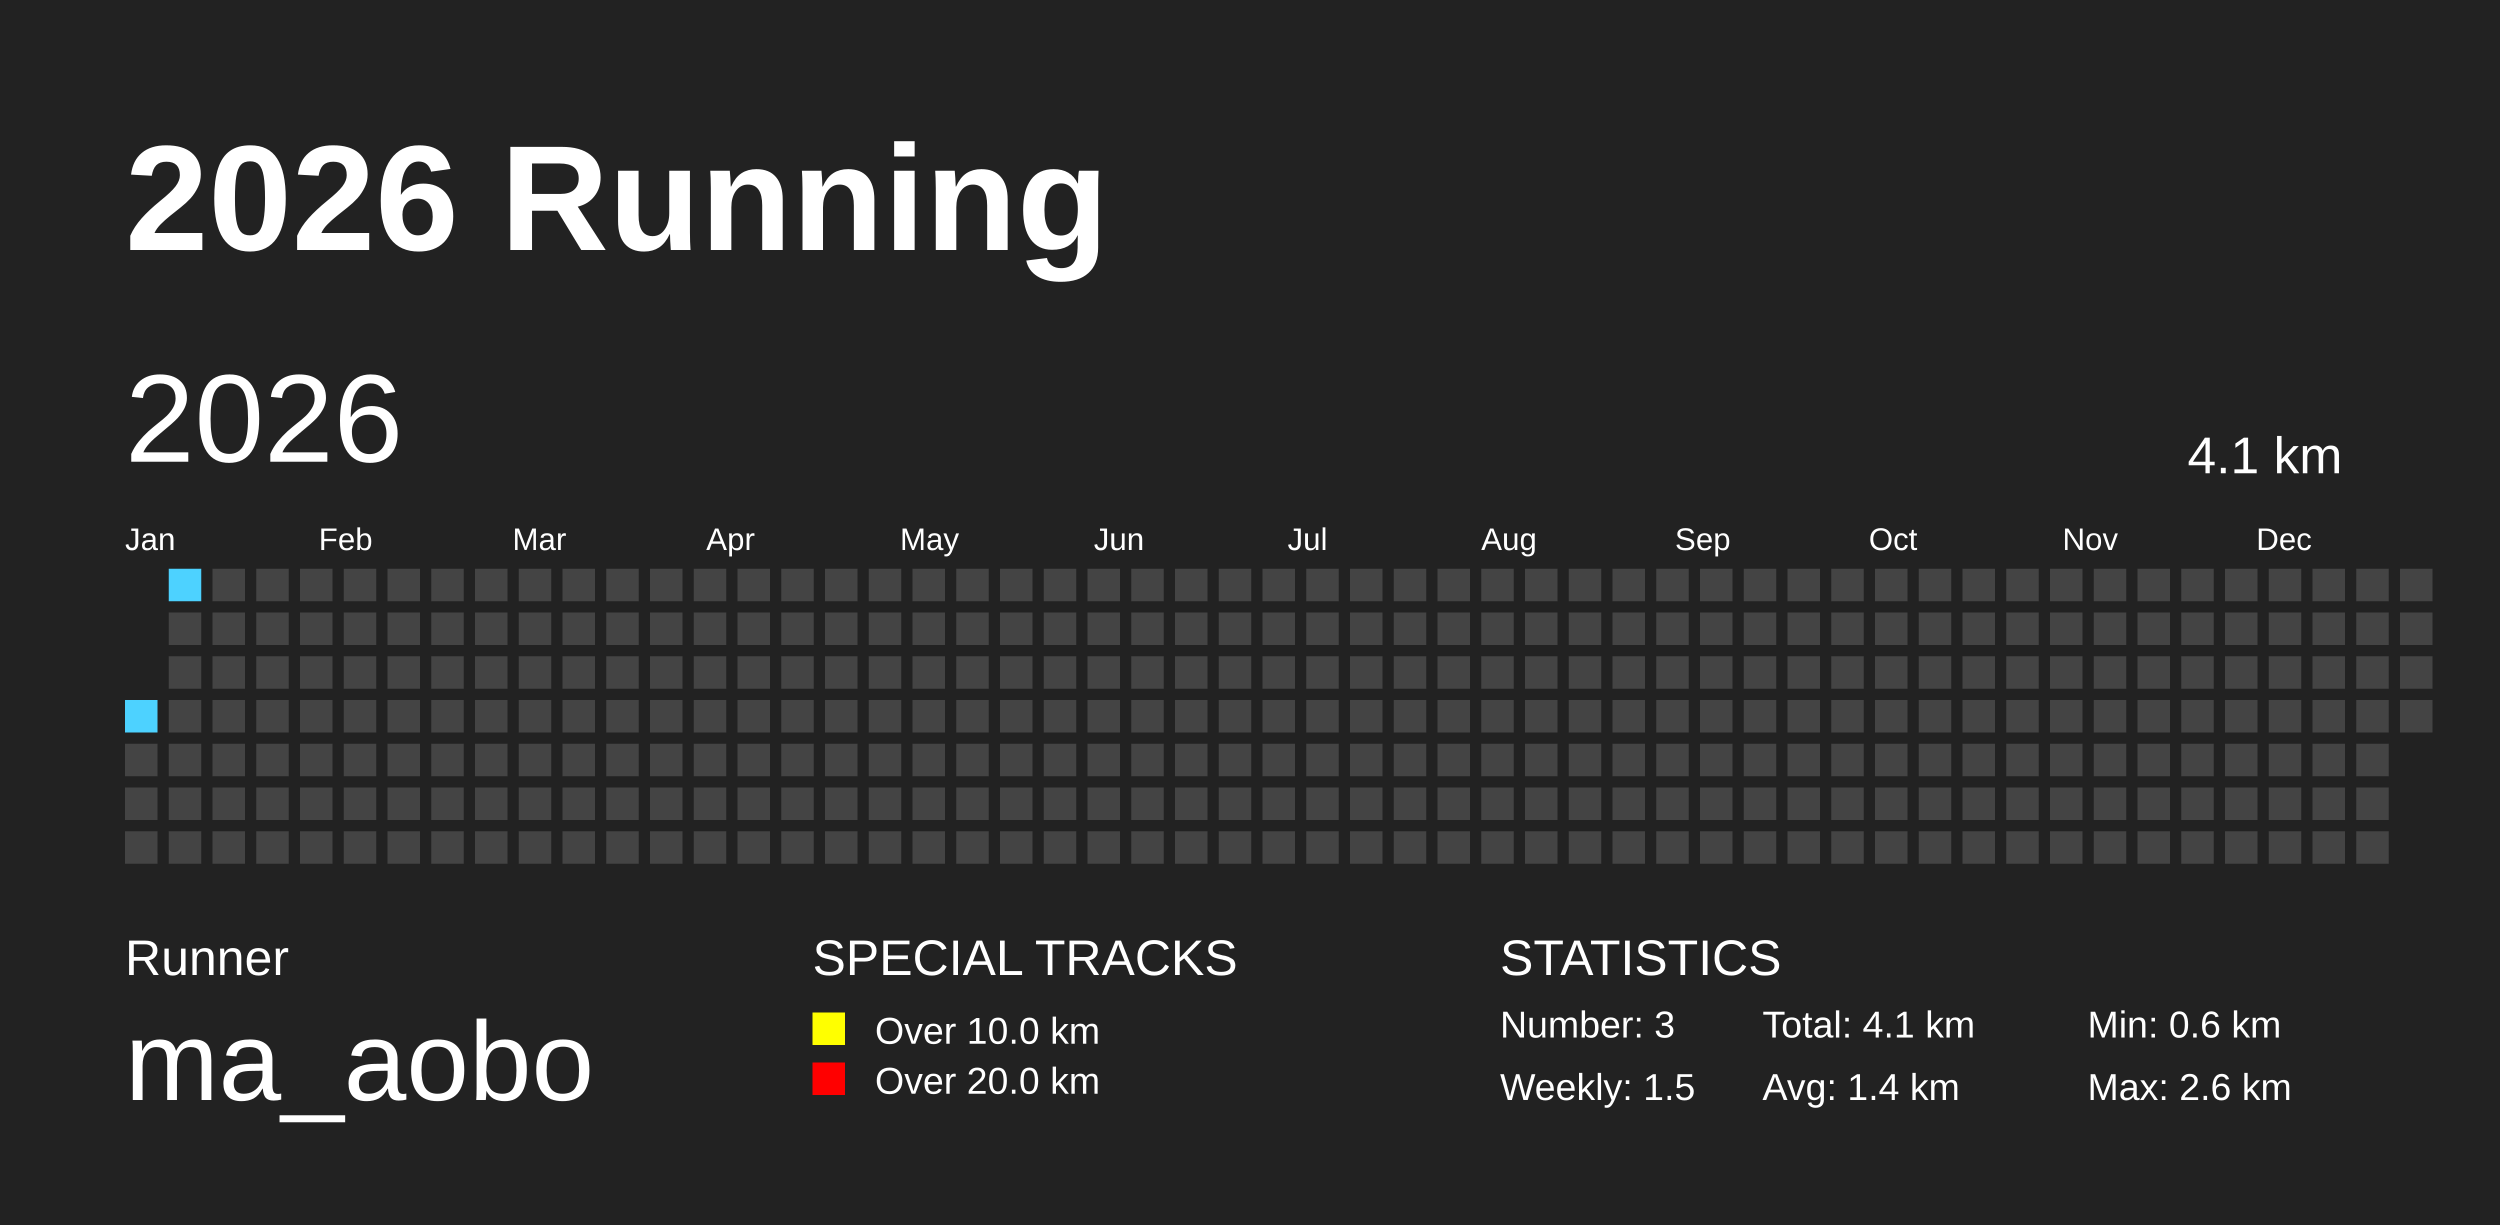
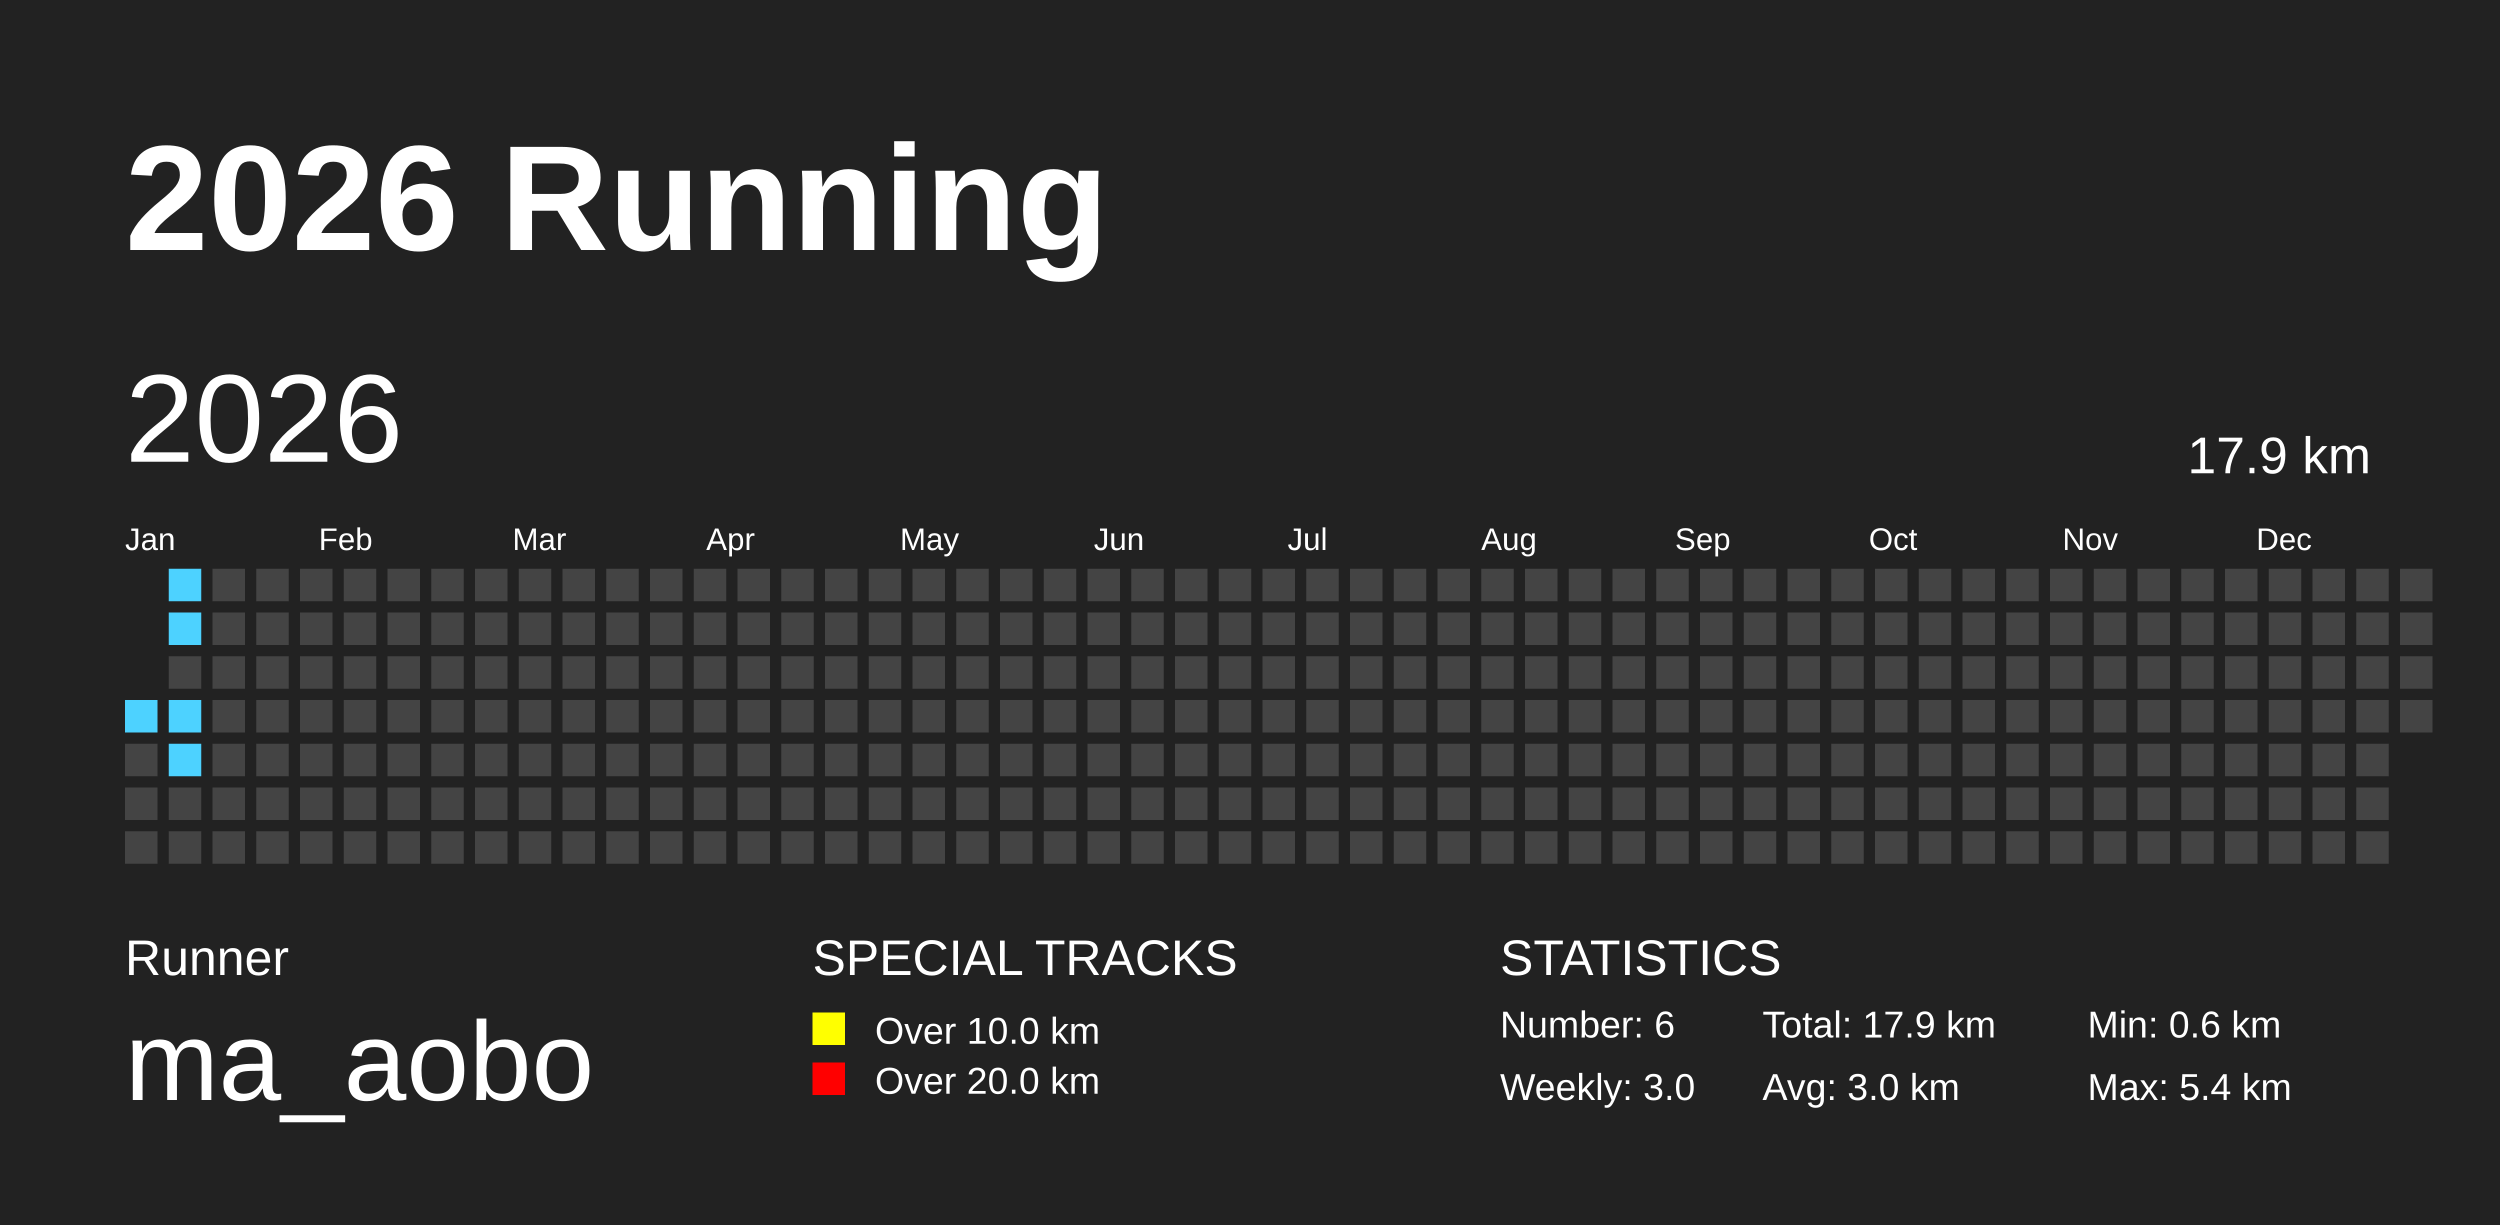
<svg xmlns="http://www.w3.org/2000/svg" baseProfile="full" height="98mm" version="1.1" viewBox="0,0,200,98" width="200mm">
  <defs />
  <rect fill="#222222" height="98" width="200" x="0" y="0" />
  <text fill="#FFFFFF" style="font-size:12px; font-family:Arial; font-weight:bold;" x="10" y="20">2026 Running</text>
  <text fill="#FFFFFF" style="font-size:4px; font-family:Arial" x="10" y="78">Runner</text>
  <text fill="#FFFFFF" style="font-size:9px; font-family:Arial" x="10" y="88">ma_aobo</text>
  <text fill="#FFFFFF" style="font-size:4px; font-family:Arial" x="65" y="78">SPECIAL TRACKS</text>
  <rect fill="yellow" height="2.6" width="2.6" x="65" y="81" />
  <text fill="#FFFFFF" style="font-size:3px; font-family:Arial" x="70" y="83.5">Over 10.0 km</text>
  <rect fill="red" height="2.6" width="2.6" x="65" y="85" />
  <text fill="#FFFFFF" style="font-size:3px; font-family:Arial" x="70" y="87.5">Over 20.0 km</text>
  <text fill="#FFFFFF" style="font-size:4px; font-family:Arial" x="120" y="78">STATISTICS</text>
-   <text fill="#FFFFFF" style="font-size:3px; font-family:Arial" x="120" y="83">Number: 3</text>
-   <text fill="#FFFFFF" style="font-size:3px; font-family:Arial" x="120" y="88">Weekly: 1.5</text>
-   <text fill="#FFFFFF" style="font-size:3px; font-family:Arial" x="141" y="83">Total: 4.1 km</text>
-   <text fill="#FFFFFF" style="font-size:3px; font-family:Arial" x="141" y="88">Avg: 1.4 km</text>
+   <text fill="#FFFFFF" style="font-size:3px; font-family:Arial" x="120" y="83">Number: 6</text>
+   <text fill="#FFFFFF" style="font-size:3px; font-family:Arial" x="120" y="88">Weekly: 3.0</text>
+   <text fill="#FFFFFF" style="font-size:3px; font-family:Arial" x="141" y="83">Total: 17.9 km</text>
+   <text fill="#FFFFFF" style="font-size:3px; font-family:Arial" x="141" y="88">Avg: 3.0 km</text>
  <text fill="#FFFFFF" style="font-size:3px; font-family:Arial" x="167" y="83">Min: 0.6 km</text>
-   <text fill="#FFFFFF" style="font-size:3px; font-family:Arial" x="167" y="88">Max: 2.6 km</text>
+   <text fill="#FFFFFF" style="font-size:3px; font-family:Arial" x="167" y="88">Max: 5.4 km</text>
  <text dominant-baseline="hanging" fill="#FFFFFF" style="font-size:10.0px; font-family:Arial;" x="10" y="30">2026</text>
-   <text dominant-baseline="hanging" fill="#FFFFFF" style="font-size:4.125px; font-family:Arial;" x="175" y="35">4.1 km</text>
+   <text dominant-baseline="hanging" fill="#FFFFFF" style="font-size:4.125px; font-family:Arial;" x="175" y="35">17.9 km</text>
  <text fill="#FFFFFF" style="font-size:2.5px; font-family:Arial" x="10.0" y="44">Jan</text>
  <text fill="#FFFFFF" style="font-size:2.5px; font-family:Arial" x="25.5" y="44">Feb</text>
  <text fill="#FFFFFF" style="font-size:2.5px; font-family:Arial" x="41.0" y="44">Mar</text>
  <text fill="#FFFFFF" style="font-size:2.5px; font-family:Arial" x="56.5" y="44">Apr</text>
  <text fill="#FFFFFF" style="font-size:2.5px; font-family:Arial" x="72.0" y="44">May</text>
  <text fill="#FFFFFF" style="font-size:2.5px; font-family:Arial" x="87.5" y="44">Jun</text>
  <text fill="#FFFFFF" style="font-size:2.5px; font-family:Arial" x="103.0" y="44">Jul</text>
  <text fill="#FFFFFF" style="font-size:2.5px; font-family:Arial" x="118.5" y="44">Aug</text>
  <text fill="#FFFFFF" style="font-size:2.5px; font-family:Arial" x="134.0" y="44">Sep</text>
  <text fill="#FFFFFF" style="font-size:2.5px; font-family:Arial" x="149.5" y="44">Oct</text>
  <text fill="#FFFFFF" style="font-size:2.5px; font-family:Arial" x="165.0" y="44">Nov</text>
  <text fill="#FFFFFF" style="font-size:2.5px; font-family:Arial" x="180.5" y="44">Dec</text>
  <rect fill="#4DD2FF" height="2.6" width="2.6" x="10.0" y="56.0" />
  <rect fill="#444444" height="2.6" width="2.6" x="10.0" y="59.5" />
  <rect fill="#444444" height="2.6" width="2.6" x="10.0" y="63.0" />
  <rect fill="#444444" height="2.6" width="2.6" x="10.0" y="66.5" />
  <rect fill="#4DD2FF" height="2.6" width="2.6" x="13.5" y="45.5" />
-   <rect fill="#444444" height="2.6" width="2.6" x="13.5" y="49.0" />
+   <rect fill="#4DD2FF" height="2.6" width="2.6" x="13.5" y="49.0" />
  <rect fill="#444444" height="2.6" width="2.6" x="13.5" y="52.5" />
-   <rect fill="#444444" height="2.6" width="2.6" x="13.5" y="56.0" />
-   <rect fill="#444444" height="2.6" width="2.6" x="13.5" y="59.5" />
+   <rect fill="#4DD2FF" height="2.6" width="2.6" x="13.5" y="56.0" />
+   <rect fill="#4DD2FF" height="2.6" width="2.6" x="13.5" y="59.5" />
  <rect fill="#444444" height="2.6" width="2.6" x="13.5" y="63.0" />
  <rect fill="#444444" height="2.6" width="2.6" x="13.5" y="66.5" />
  <rect fill="#444444" height="2.6" width="2.6" x="17.0" y="45.5" />
  <rect fill="#444444" height="2.6" width="2.6" x="17.0" y="49.0" />
  <rect fill="#444444" height="2.6" width="2.6" x="17.0" y="52.5" />
  <rect fill="#444444" height="2.6" width="2.6" x="17.0" y="56.0" />
  <rect fill="#444444" height="2.6" width="2.6" x="17.0" y="59.5" />
  <rect fill="#444444" height="2.6" width="2.6" x="17.0" y="63.0" />
  <rect fill="#444444" height="2.6" width="2.6" x="17.0" y="66.5" />
  <rect fill="#444444" height="2.6" width="2.6" x="20.5" y="45.5" />
  <rect fill="#444444" height="2.6" width="2.6" x="20.5" y="49.0" />
  <rect fill="#444444" height="2.6" width="2.6" x="20.5" y="52.5" />
  <rect fill="#444444" height="2.6" width="2.6" x="20.5" y="56.0" />
  <rect fill="#444444" height="2.6" width="2.6" x="20.5" y="59.5" />
  <rect fill="#444444" height="2.6" width="2.6" x="20.5" y="63.0" />
  <rect fill="#444444" height="2.6" width="2.6" x="20.5" y="66.5" />
  <rect fill="#444444" height="2.6" width="2.6" x="24.0" y="45.5" />
  <rect fill="#444444" height="2.6" width="2.6" x="24.0" y="49.0" />
  <rect fill="#444444" height="2.6" width="2.6" x="24.0" y="52.5" />
  <rect fill="#444444" height="2.6" width="2.6" x="24.0" y="56.0" />
  <rect fill="#444444" height="2.6" width="2.6" x="24.0" y="59.5" />
  <rect fill="#444444" height="2.6" width="2.6" x="24.0" y="63.0" />
  <rect fill="#444444" height="2.6" width="2.6" x="24.0" y="66.5" />
  <rect fill="#444444" height="2.6" width="2.6" x="27.5" y="45.5" />
  <rect fill="#444444" height="2.6" width="2.6" x="27.5" y="49.0" />
  <rect fill="#444444" height="2.6" width="2.6" x="27.5" y="52.5" />
  <rect fill="#444444" height="2.6" width="2.6" x="27.5" y="56.0" />
  <rect fill="#444444" height="2.6" width="2.6" x="27.5" y="59.5" />
  <rect fill="#444444" height="2.6" width="2.6" x="27.5" y="63.0" />
  <rect fill="#444444" height="2.6" width="2.6" x="27.5" y="66.5" />
  <rect fill="#444444" height="2.6" width="2.6" x="31.0" y="45.5" />
  <rect fill="#444444" height="2.6" width="2.6" x="31.0" y="49.0" />
  <rect fill="#444444" height="2.6" width="2.6" x="31.0" y="52.5" />
  <rect fill="#444444" height="2.6" width="2.6" x="31.0" y="56.0" />
  <rect fill="#444444" height="2.6" width="2.6" x="31.0" y="59.5" />
  <rect fill="#444444" height="2.6" width="2.6" x="31.0" y="63.0" />
  <rect fill="#444444" height="2.6" width="2.6" x="31.0" y="66.5" />
  <rect fill="#444444" height="2.6" width="2.6" x="34.5" y="45.5" />
  <rect fill="#444444" height="2.6" width="2.6" x="34.5" y="49.0" />
  <rect fill="#444444" height="2.6" width="2.6" x="34.5" y="52.5" />
  <rect fill="#444444" height="2.6" width="2.6" x="34.5" y="56.0" />
  <rect fill="#444444" height="2.6" width="2.6" x="34.5" y="59.5" />
  <rect fill="#444444" height="2.6" width="2.6" x="34.5" y="63.0" />
  <rect fill="#444444" height="2.6" width="2.6" x="34.5" y="66.5" />
  <rect fill="#444444" height="2.6" width="2.6" x="38.0" y="45.5" />
  <rect fill="#444444" height="2.6" width="2.6" x="38.0" y="49.0" />
  <rect fill="#444444" height="2.6" width="2.6" x="38.0" y="52.5" />
  <rect fill="#444444" height="2.6" width="2.6" x="38.0" y="56.0" />
  <rect fill="#444444" height="2.6" width="2.6" x="38.0" y="59.5" />
  <rect fill="#444444" height="2.6" width="2.6" x="38.0" y="63.0" />
  <rect fill="#444444" height="2.6" width="2.6" x="38.0" y="66.5" />
  <rect fill="#444444" height="2.6" width="2.6" x="41.5" y="45.5" />
  <rect fill="#444444" height="2.6" width="2.6" x="41.5" y="49.0" />
  <rect fill="#444444" height="2.6" width="2.6" x="41.5" y="52.5" />
  <rect fill="#444444" height="2.6" width="2.6" x="41.5" y="56.0" />
  <rect fill="#444444" height="2.6" width="2.6" x="41.5" y="59.5" />
  <rect fill="#444444" height="2.6" width="2.6" x="41.5" y="63.0" />
  <rect fill="#444444" height="2.6" width="2.6" x="41.5" y="66.5" />
  <rect fill="#444444" height="2.6" width="2.6" x="45.0" y="45.5" />
  <rect fill="#444444" height="2.6" width="2.6" x="45.0" y="49.0" />
  <rect fill="#444444" height="2.6" width="2.6" x="45.0" y="52.5" />
  <rect fill="#444444" height="2.6" width="2.6" x="45.0" y="56.0" />
  <rect fill="#444444" height="2.6" width="2.6" x="45.0" y="59.5" />
  <rect fill="#444444" height="2.6" width="2.6" x="45.0" y="63.0" />
  <rect fill="#444444" height="2.6" width="2.6" x="45.0" y="66.5" />
  <rect fill="#444444" height="2.6" width="2.6" x="48.5" y="45.5" />
  <rect fill="#444444" height="2.6" width="2.6" x="48.5" y="49.0" />
  <rect fill="#444444" height="2.6" width="2.6" x="48.5" y="52.5" />
  <rect fill="#444444" height="2.6" width="2.6" x="48.5" y="56.0" />
  <rect fill="#444444" height="2.6" width="2.6" x="48.5" y="59.5" />
  <rect fill="#444444" height="2.6" width="2.6" x="48.5" y="63.0" />
  <rect fill="#444444" height="2.6" width="2.6" x="48.5" y="66.5" />
  <rect fill="#444444" height="2.6" width="2.6" x="52.0" y="45.5" />
  <rect fill="#444444" height="2.6" width="2.6" x="52.0" y="49.0" />
  <rect fill="#444444" height="2.6" width="2.6" x="52.0" y="52.5" />
  <rect fill="#444444" height="2.6" width="2.6" x="52.0" y="56.0" />
  <rect fill="#444444" height="2.6" width="2.6" x="52.0" y="59.5" />
  <rect fill="#444444" height="2.6" width="2.6" x="52.0" y="63.0" />
  <rect fill="#444444" height="2.6" width="2.6" x="52.0" y="66.5" />
  <rect fill="#444444" height="2.6" width="2.6" x="55.5" y="45.5" />
  <rect fill="#444444" height="2.6" width="2.6" x="55.5" y="49.0" />
  <rect fill="#444444" height="2.6" width="2.6" x="55.5" y="52.5" />
  <rect fill="#444444" height="2.6" width="2.6" x="55.5" y="56.0" />
  <rect fill="#444444" height="2.6" width="2.6" x="55.5" y="59.5" />
  <rect fill="#444444" height="2.6" width="2.6" x="55.5" y="63.0" />
  <rect fill="#444444" height="2.6" width="2.6" x="55.5" y="66.5" />
  <rect fill="#444444" height="2.6" width="2.6" x="59.0" y="45.5" />
  <rect fill="#444444" height="2.6" width="2.6" x="59.0" y="49.0" />
  <rect fill="#444444" height="2.6" width="2.6" x="59.0" y="52.5" />
  <rect fill="#444444" height="2.6" width="2.6" x="59.0" y="56.0" />
  <rect fill="#444444" height="2.6" width="2.6" x="59.0" y="59.5" />
  <rect fill="#444444" height="2.6" width="2.6" x="59.0" y="63.0" />
  <rect fill="#444444" height="2.6" width="2.6" x="59.0" y="66.5" />
  <rect fill="#444444" height="2.6" width="2.6" x="62.5" y="45.5" />
  <rect fill="#444444" height="2.6" width="2.6" x="62.5" y="49.0" />
  <rect fill="#444444" height="2.6" width="2.6" x="62.5" y="52.5" />
  <rect fill="#444444" height="2.6" width="2.6" x="62.5" y="56.0" />
  <rect fill="#444444" height="2.6" width="2.6" x="62.5" y="59.5" />
  <rect fill="#444444" height="2.6" width="2.6" x="62.5" y="63.0" />
  <rect fill="#444444" height="2.6" width="2.6" x="62.5" y="66.5" />
  <rect fill="#444444" height="2.6" width="2.6" x="66.0" y="45.5" />
  <rect fill="#444444" height="2.6" width="2.6" x="66.0" y="49.0" />
  <rect fill="#444444" height="2.6" width="2.6" x="66.0" y="52.5" />
  <rect fill="#444444" height="2.6" width="2.6" x="66.0" y="56.0" />
  <rect fill="#444444" height="2.6" width="2.6" x="66.0" y="59.5" />
  <rect fill="#444444" height="2.6" width="2.6" x="66.0" y="63.0" />
  <rect fill="#444444" height="2.6" width="2.6" x="66.0" y="66.5" />
  <rect fill="#444444" height="2.6" width="2.6" x="69.5" y="45.5" />
  <rect fill="#444444" height="2.6" width="2.6" x="69.5" y="49.0" />
  <rect fill="#444444" height="2.6" width="2.6" x="69.5" y="52.5" />
  <rect fill="#444444" height="2.6" width="2.6" x="69.5" y="56.0" />
  <rect fill="#444444" height="2.6" width="2.6" x="69.5" y="59.5" />
  <rect fill="#444444" height="2.6" width="2.6" x="69.5" y="63.0" />
  <rect fill="#444444" height="2.6" width="2.6" x="69.5" y="66.5" />
  <rect fill="#444444" height="2.6" width="2.6" x="73.0" y="45.5" />
  <rect fill="#444444" height="2.6" width="2.6" x="73.0" y="49.0" />
  <rect fill="#444444" height="2.6" width="2.6" x="73.0" y="52.5" />
  <rect fill="#444444" height="2.6" width="2.6" x="73.0" y="56.0" />
  <rect fill="#444444" height="2.6" width="2.6" x="73.0" y="59.5" />
  <rect fill="#444444" height="2.6" width="2.6" x="73.0" y="63.0" />
  <rect fill="#444444" height="2.6" width="2.6" x="73.0" y="66.5" />
  <rect fill="#444444" height="2.6" width="2.6" x="76.5" y="45.5" />
  <rect fill="#444444" height="2.6" width="2.6" x="76.5" y="49.0" />
  <rect fill="#444444" height="2.6" width="2.6" x="76.5" y="52.5" />
  <rect fill="#444444" height="2.6" width="2.6" x="76.5" y="56.0" />
  <rect fill="#444444" height="2.6" width="2.6" x="76.5" y="59.5" />
  <rect fill="#444444" height="2.6" width="2.6" x="76.5" y="63.0" />
  <rect fill="#444444" height="2.6" width="2.6" x="76.5" y="66.5" />
  <rect fill="#444444" height="2.6" width="2.6" x="80.0" y="45.5" />
  <rect fill="#444444" height="2.6" width="2.6" x="80.0" y="49.0" />
  <rect fill="#444444" height="2.6" width="2.6" x="80.0" y="52.5" />
  <rect fill="#444444" height="2.6" width="2.6" x="80.0" y="56.0" />
  <rect fill="#444444" height="2.6" width="2.6" x="80.0" y="59.5" />
  <rect fill="#444444" height="2.6" width="2.6" x="80.0" y="63.0" />
  <rect fill="#444444" height="2.6" width="2.6" x="80.0" y="66.5" />
  <rect fill="#444444" height="2.6" width="2.6" x="83.5" y="45.5" />
  <rect fill="#444444" height="2.6" width="2.6" x="83.5" y="49.0" />
  <rect fill="#444444" height="2.6" width="2.6" x="83.5" y="52.5" />
  <rect fill="#444444" height="2.6" width="2.6" x="83.5" y="56.0" />
  <rect fill="#444444" height="2.6" width="2.6" x="83.5" y="59.5" />
  <rect fill="#444444" height="2.6" width="2.6" x="83.5" y="63.0" />
  <rect fill="#444444" height="2.6" width="2.6" x="83.5" y="66.5" />
  <rect fill="#444444" height="2.6" width="2.6" x="87.0" y="45.5" />
  <rect fill="#444444" height="2.6" width="2.6" x="87.0" y="49.0" />
  <rect fill="#444444" height="2.6" width="2.6" x="87.0" y="52.5" />
  <rect fill="#444444" height="2.6" width="2.6" x="87.0" y="56.0" />
  <rect fill="#444444" height="2.6" width="2.6" x="87.0" y="59.5" />
  <rect fill="#444444" height="2.6" width="2.6" x="87.0" y="63.0" />
  <rect fill="#444444" height="2.6" width="2.6" x="87.0" y="66.5" />
  <rect fill="#444444" height="2.6" width="2.6" x="90.5" y="45.5" />
  <rect fill="#444444" height="2.6" width="2.6" x="90.5" y="49.0" />
  <rect fill="#444444" height="2.6" width="2.6" x="90.5" y="52.5" />
  <rect fill="#444444" height="2.6" width="2.6" x="90.5" y="56.0" />
  <rect fill="#444444" height="2.6" width="2.6" x="90.5" y="59.5" />
  <rect fill="#444444" height="2.6" width="2.6" x="90.5" y="63.0" />
  <rect fill="#444444" height="2.6" width="2.6" x="90.5" y="66.5" />
  <rect fill="#444444" height="2.6" width="2.6" x="94.0" y="45.5" />
  <rect fill="#444444" height="2.6" width="2.6" x="94.0" y="49.0" />
  <rect fill="#444444" height="2.6" width="2.6" x="94.0" y="52.5" />
  <rect fill="#444444" height="2.6" width="2.6" x="94.0" y="56.0" />
  <rect fill="#444444" height="2.6" width="2.6" x="94.0" y="59.5" />
  <rect fill="#444444" height="2.6" width="2.6" x="94.0" y="63.0" />
  <rect fill="#444444" height="2.6" width="2.6" x="94.0" y="66.5" />
  <rect fill="#444444" height="2.6" width="2.6" x="97.5" y="45.5" />
  <rect fill="#444444" height="2.6" width="2.6" x="97.5" y="49.0" />
  <rect fill="#444444" height="2.6" width="2.6" x="97.5" y="52.5" />
  <rect fill="#444444" height="2.6" width="2.6" x="97.5" y="56.0" />
  <rect fill="#444444" height="2.6" width="2.6" x="97.5" y="59.5" />
  <rect fill="#444444" height="2.6" width="2.6" x="97.5" y="63.0" />
  <rect fill="#444444" height="2.6" width="2.6" x="97.5" y="66.5" />
  <rect fill="#444444" height="2.6" width="2.6" x="101.0" y="45.5" />
  <rect fill="#444444" height="2.6" width="2.6" x="101.0" y="49.0" />
  <rect fill="#444444" height="2.6" width="2.6" x="101.0" y="52.5" />
  <rect fill="#444444" height="2.6" width="2.6" x="101.0" y="56.0" />
  <rect fill="#444444" height="2.6" width="2.6" x="101.0" y="59.5" />
  <rect fill="#444444" height="2.6" width="2.6" x="101.0" y="63.0" />
  <rect fill="#444444" height="2.6" width="2.6" x="101.0" y="66.5" />
  <rect fill="#444444" height="2.6" width="2.6" x="104.5" y="45.5" />
  <rect fill="#444444" height="2.6" width="2.6" x="104.5" y="49.0" />
  <rect fill="#444444" height="2.6" width="2.6" x="104.5" y="52.5" />
  <rect fill="#444444" height="2.6" width="2.6" x="104.5" y="56.0" />
  <rect fill="#444444" height="2.6" width="2.6" x="104.5" y="59.5" />
  <rect fill="#444444" height="2.6" width="2.6" x="104.5" y="63.0" />
  <rect fill="#444444" height="2.6" width="2.6" x="104.5" y="66.5" />
  <rect fill="#444444" height="2.6" width="2.6" x="108.0" y="45.5" />
  <rect fill="#444444" height="2.6" width="2.6" x="108.0" y="49.0" />
  <rect fill="#444444" height="2.6" width="2.6" x="108.0" y="52.5" />
  <rect fill="#444444" height="2.6" width="2.6" x="108.0" y="56.0" />
  <rect fill="#444444" height="2.6" width="2.6" x="108.0" y="59.5" />
  <rect fill="#444444" height="2.6" width="2.6" x="108.0" y="63.0" />
  <rect fill="#444444" height="2.6" width="2.6" x="108.0" y="66.5" />
  <rect fill="#444444" height="2.6" width="2.6" x="111.5" y="45.5" />
  <rect fill="#444444" height="2.6" width="2.6" x="111.5" y="49.0" />
  <rect fill="#444444" height="2.6" width="2.6" x="111.5" y="52.5" />
  <rect fill="#444444" height="2.6" width="2.6" x="111.5" y="56.0" />
  <rect fill="#444444" height="2.6" width="2.6" x="111.5" y="59.5" />
  <rect fill="#444444" height="2.6" width="2.6" x="111.5" y="63.0" />
  <rect fill="#444444" height="2.6" width="2.6" x="111.5" y="66.5" />
  <rect fill="#444444" height="2.6" width="2.6" x="115.0" y="45.5" />
  <rect fill="#444444" height="2.6" width="2.6" x="115.0" y="49.0" />
  <rect fill="#444444" height="2.6" width="2.6" x="115.0" y="52.5" />
  <rect fill="#444444" height="2.6" width="2.6" x="115.0" y="56.0" />
  <rect fill="#444444" height="2.6" width="2.6" x="115.0" y="59.5" />
  <rect fill="#444444" height="2.6" width="2.6" x="115.0" y="63.0" />
  <rect fill="#444444" height="2.6" width="2.6" x="115.0" y="66.5" />
  <rect fill="#444444" height="2.6" width="2.6" x="118.5" y="45.5" />
  <rect fill="#444444" height="2.6" width="2.6" x="118.5" y="49.0" />
  <rect fill="#444444" height="2.6" width="2.6" x="118.5" y="52.5" />
  <rect fill="#444444" height="2.6" width="2.6" x="118.5" y="56.0" />
  <rect fill="#444444" height="2.6" width="2.6" x="118.5" y="59.5" />
  <rect fill="#444444" height="2.6" width="2.6" x="118.5" y="63.0" />
  <rect fill="#444444" height="2.6" width="2.6" x="118.5" y="66.5" />
  <rect fill="#444444" height="2.6" width="2.6" x="122.0" y="45.5" />
  <rect fill="#444444" height="2.6" width="2.6" x="122.0" y="49.0" />
  <rect fill="#444444" height="2.6" width="2.6" x="122.0" y="52.5" />
  <rect fill="#444444" height="2.6" width="2.6" x="122.0" y="56.0" />
  <rect fill="#444444" height="2.6" width="2.6" x="122.0" y="59.5" />
  <rect fill="#444444" height="2.6" width="2.6" x="122.0" y="63.0" />
  <rect fill="#444444" height="2.6" width="2.6" x="122.0" y="66.5" />
  <rect fill="#444444" height="2.6" width="2.6" x="125.5" y="45.5" />
  <rect fill="#444444" height="2.6" width="2.6" x="125.5" y="49.0" />
  <rect fill="#444444" height="2.6" width="2.6" x="125.5" y="52.5" />
  <rect fill="#444444" height="2.6" width="2.6" x="125.5" y="56.0" />
  <rect fill="#444444" height="2.6" width="2.6" x="125.5" y="59.5" />
  <rect fill="#444444" height="2.6" width="2.6" x="125.5" y="63.0" />
  <rect fill="#444444" height="2.6" width="2.6" x="125.5" y="66.5" />
  <rect fill="#444444" height="2.6" width="2.6" x="129.0" y="45.5" />
  <rect fill="#444444" height="2.6" width="2.6" x="129.0" y="49.0" />
  <rect fill="#444444" height="2.6" width="2.6" x="129.0" y="52.5" />
  <rect fill="#444444" height="2.6" width="2.6" x="129.0" y="56.0" />
  <rect fill="#444444" height="2.6" width="2.6" x="129.0" y="59.5" />
  <rect fill="#444444" height="2.6" width="2.6" x="129.0" y="63.0" />
  <rect fill="#444444" height="2.6" width="2.6" x="129.0" y="66.5" />
  <rect fill="#444444" height="2.6" width="2.6" x="132.5" y="45.5" />
  <rect fill="#444444" height="2.6" width="2.6" x="132.5" y="49.0" />
  <rect fill="#444444" height="2.6" width="2.6" x="132.5" y="52.5" />
  <rect fill="#444444" height="2.6" width="2.6" x="132.5" y="56.0" />
  <rect fill="#444444" height="2.6" width="2.6" x="132.5" y="59.5" />
  <rect fill="#444444" height="2.6" width="2.6" x="132.5" y="63.0" />
  <rect fill="#444444" height="2.6" width="2.6" x="132.5" y="66.5" />
  <rect fill="#444444" height="2.6" width="2.6" x="136.0" y="45.5" />
  <rect fill="#444444" height="2.6" width="2.6" x="136.0" y="49.0" />
  <rect fill="#444444" height="2.6" width="2.6" x="136.0" y="52.5" />
  <rect fill="#444444" height="2.6" width="2.6" x="136.0" y="56.0" />
  <rect fill="#444444" height="2.6" width="2.6" x="136.0" y="59.5" />
  <rect fill="#444444" height="2.6" width="2.6" x="136.0" y="63.0" />
  <rect fill="#444444" height="2.6" width="2.6" x="136.0" y="66.5" />
  <rect fill="#444444" height="2.6" width="2.6" x="139.5" y="45.5" />
  <rect fill="#444444" height="2.6" width="2.6" x="139.5" y="49.0" />
  <rect fill="#444444" height="2.6" width="2.6" x="139.5" y="52.5" />
  <rect fill="#444444" height="2.6" width="2.6" x="139.5" y="56.0" />
  <rect fill="#444444" height="2.6" width="2.6" x="139.5" y="59.5" />
  <rect fill="#444444" height="2.6" width="2.6" x="139.5" y="63.0" />
  <rect fill="#444444" height="2.6" width="2.6" x="139.5" y="66.5" />
  <rect fill="#444444" height="2.6" width="2.6" x="143.0" y="45.5" />
  <rect fill="#444444" height="2.6" width="2.6" x="143.0" y="49.0" />
  <rect fill="#444444" height="2.6" width="2.6" x="143.0" y="52.5" />
  <rect fill="#444444" height="2.6" width="2.6" x="143.0" y="56.0" />
  <rect fill="#444444" height="2.6" width="2.6" x="143.0" y="59.5" />
  <rect fill="#444444" height="2.6" width="2.6" x="143.0" y="63.0" />
  <rect fill="#444444" height="2.6" width="2.6" x="143.0" y="66.5" />
  <rect fill="#444444" height="2.6" width="2.6" x="146.5" y="45.5" />
  <rect fill="#444444" height="2.6" width="2.6" x="146.5" y="49.0" />
  <rect fill="#444444" height="2.6" width="2.6" x="146.5" y="52.5" />
  <rect fill="#444444" height="2.6" width="2.6" x="146.5" y="56.0" />
  <rect fill="#444444" height="2.6" width="2.6" x="146.5" y="59.5" />
  <rect fill="#444444" height="2.6" width="2.6" x="146.5" y="63.0" />
  <rect fill="#444444" height="2.6" width="2.6" x="146.5" y="66.5" />
  <rect fill="#444444" height="2.6" width="2.6" x="150.0" y="45.5" />
  <rect fill="#444444" height="2.6" width="2.6" x="150.0" y="49.0" />
  <rect fill="#444444" height="2.6" width="2.6" x="150.0" y="52.5" />
  <rect fill="#444444" height="2.6" width="2.6" x="150.0" y="56.0" />
  <rect fill="#444444" height="2.6" width="2.6" x="150.0" y="59.5" />
  <rect fill="#444444" height="2.6" width="2.6" x="150.0" y="63.0" />
  <rect fill="#444444" height="2.6" width="2.6" x="150.0" y="66.5" />
  <rect fill="#444444" height="2.6" width="2.6" x="153.5" y="45.5" />
  <rect fill="#444444" height="2.6" width="2.6" x="153.5" y="49.0" />
  <rect fill="#444444" height="2.6" width="2.6" x="153.5" y="52.5" />
  <rect fill="#444444" height="2.6" width="2.6" x="153.5" y="56.0" />
  <rect fill="#444444" height="2.6" width="2.6" x="153.5" y="59.5" />
  <rect fill="#444444" height="2.6" width="2.6" x="153.5" y="63.0" />
  <rect fill="#444444" height="2.6" width="2.6" x="153.5" y="66.5" />
  <rect fill="#444444" height="2.6" width="2.6" x="157.0" y="45.5" />
  <rect fill="#444444" height="2.6" width="2.6" x="157.0" y="49.0" />
  <rect fill="#444444" height="2.6" width="2.6" x="157.0" y="52.5" />
  <rect fill="#444444" height="2.6" width="2.6" x="157.0" y="56.0" />
  <rect fill="#444444" height="2.6" width="2.6" x="157.0" y="59.5" />
  <rect fill="#444444" height="2.6" width="2.6" x="157.0" y="63.0" />
  <rect fill="#444444" height="2.6" width="2.6" x="157.0" y="66.5" />
  <rect fill="#444444" height="2.6" width="2.6" x="160.5" y="45.5" />
  <rect fill="#444444" height="2.6" width="2.6" x="160.5" y="49.0" />
  <rect fill="#444444" height="2.6" width="2.6" x="160.5" y="52.5" />
  <rect fill="#444444" height="2.6" width="2.6" x="160.5" y="56.0" />
  <rect fill="#444444" height="2.6" width="2.6" x="160.5" y="59.5" />
  <rect fill="#444444" height="2.6" width="2.6" x="160.5" y="63.0" />
  <rect fill="#444444" height="2.6" width="2.6" x="160.5" y="66.5" />
  <rect fill="#444444" height="2.6" width="2.6" x="164.0" y="45.5" />
  <rect fill="#444444" height="2.6" width="2.6" x="164.0" y="49.0" />
  <rect fill="#444444" height="2.6" width="2.6" x="164.0" y="52.5" />
  <rect fill="#444444" height="2.6" width="2.6" x="164.0" y="56.0" />
  <rect fill="#444444" height="2.6" width="2.6" x="164.0" y="59.5" />
  <rect fill="#444444" height="2.6" width="2.6" x="164.0" y="63.0" />
  <rect fill="#444444" height="2.6" width="2.6" x="164.0" y="66.5" />
  <rect fill="#444444" height="2.6" width="2.6" x="167.5" y="45.5" />
  <rect fill="#444444" height="2.6" width="2.6" x="167.5" y="49.0" />
  <rect fill="#444444" height="2.6" width="2.6" x="167.5" y="52.5" />
  <rect fill="#444444" height="2.6" width="2.6" x="167.5" y="56.0" />
  <rect fill="#444444" height="2.6" width="2.6" x="167.5" y="59.5" />
  <rect fill="#444444" height="2.6" width="2.6" x="167.5" y="63.0" />
  <rect fill="#444444" height="2.6" width="2.6" x="167.5" y="66.5" />
  <rect fill="#444444" height="2.6" width="2.6" x="171.0" y="45.5" />
  <rect fill="#444444" height="2.6" width="2.6" x="171.0" y="49.0" />
  <rect fill="#444444" height="2.6" width="2.6" x="171.0" y="52.5" />
  <rect fill="#444444" height="2.6" width="2.6" x="171.0" y="56.0" />
  <rect fill="#444444" height="2.6" width="2.6" x="171.0" y="59.5" />
  <rect fill="#444444" height="2.6" width="2.6" x="171.0" y="63.0" />
  <rect fill="#444444" height="2.6" width="2.6" x="171.0" y="66.5" />
  <rect fill="#444444" height="2.6" width="2.6" x="174.5" y="45.5" />
  <rect fill="#444444" height="2.6" width="2.6" x="174.5" y="49.0" />
  <rect fill="#444444" height="2.6" width="2.6" x="174.5" y="52.5" />
  <rect fill="#444444" height="2.6" width="2.6" x="174.5" y="56.0" />
  <rect fill="#444444" height="2.6" width="2.6" x="174.5" y="59.5" />
  <rect fill="#444444" height="2.6" width="2.6" x="174.5" y="63.0" />
  <rect fill="#444444" height="2.6" width="2.6" x="174.5" y="66.5" />
  <rect fill="#444444" height="2.6" width="2.6" x="178.0" y="45.5" />
  <rect fill="#444444" height="2.6" width="2.6" x="178.0" y="49.0" />
  <rect fill="#444444" height="2.6" width="2.6" x="178.0" y="52.5" />
  <rect fill="#444444" height="2.6" width="2.6" x="178.0" y="56.0" />
  <rect fill="#444444" height="2.6" width="2.6" x="178.0" y="59.5" />
  <rect fill="#444444" height="2.6" width="2.6" x="178.0" y="63.0" />
  <rect fill="#444444" height="2.6" width="2.6" x="178.0" y="66.5" />
  <rect fill="#444444" height="2.6" width="2.6" x="181.5" y="45.5" />
  <rect fill="#444444" height="2.6" width="2.6" x="181.5" y="49.0" />
  <rect fill="#444444" height="2.6" width="2.6" x="181.5" y="52.5" />
  <rect fill="#444444" height="2.6" width="2.6" x="181.5" y="56.0" />
  <rect fill="#444444" height="2.6" width="2.6" x="181.5" y="59.5" />
  <rect fill="#444444" height="2.6" width="2.6" x="181.5" y="63.0" />
  <rect fill="#444444" height="2.6" width="2.6" x="181.5" y="66.5" />
  <rect fill="#444444" height="2.6" width="2.6" x="185.0" y="45.5" />
  <rect fill="#444444" height="2.6" width="2.6" x="185.0" y="49.0" />
  <rect fill="#444444" height="2.6" width="2.6" x="185.0" y="52.5" />
  <rect fill="#444444" height="2.6" width="2.6" x="185.0" y="56.0" />
  <rect fill="#444444" height="2.6" width="2.6" x="185.0" y="59.5" />
  <rect fill="#444444" height="2.6" width="2.6" x="185.0" y="63.0" />
  <rect fill="#444444" height="2.6" width="2.6" x="185.0" y="66.5" />
  <rect fill="#444444" height="2.6" width="2.6" x="188.5" y="45.5" />
  <rect fill="#444444" height="2.6" width="2.6" x="188.5" y="49.0" />
  <rect fill="#444444" height="2.6" width="2.6" x="188.5" y="52.5" />
  <rect fill="#444444" height="2.6" width="2.6" x="188.5" y="56.0" />
  <rect fill="#444444" height="2.6" width="2.6" x="188.5" y="59.5" />
  <rect fill="#444444" height="2.6" width="2.6" x="188.5" y="63.0" />
  <rect fill="#444444" height="2.6" width="2.6" x="188.5" y="66.5" />
  <rect fill="#444444" height="2.6" width="2.6" x="192.0" y="45.5" />
  <rect fill="#444444" height="2.6" width="2.6" x="192.0" y="49.0" />
  <rect fill="#444444" height="2.6" width="2.6" x="192.0" y="52.5" />
  <rect fill="#444444" height="2.6" width="2.6" x="192.0" y="56.0" />
</svg>
